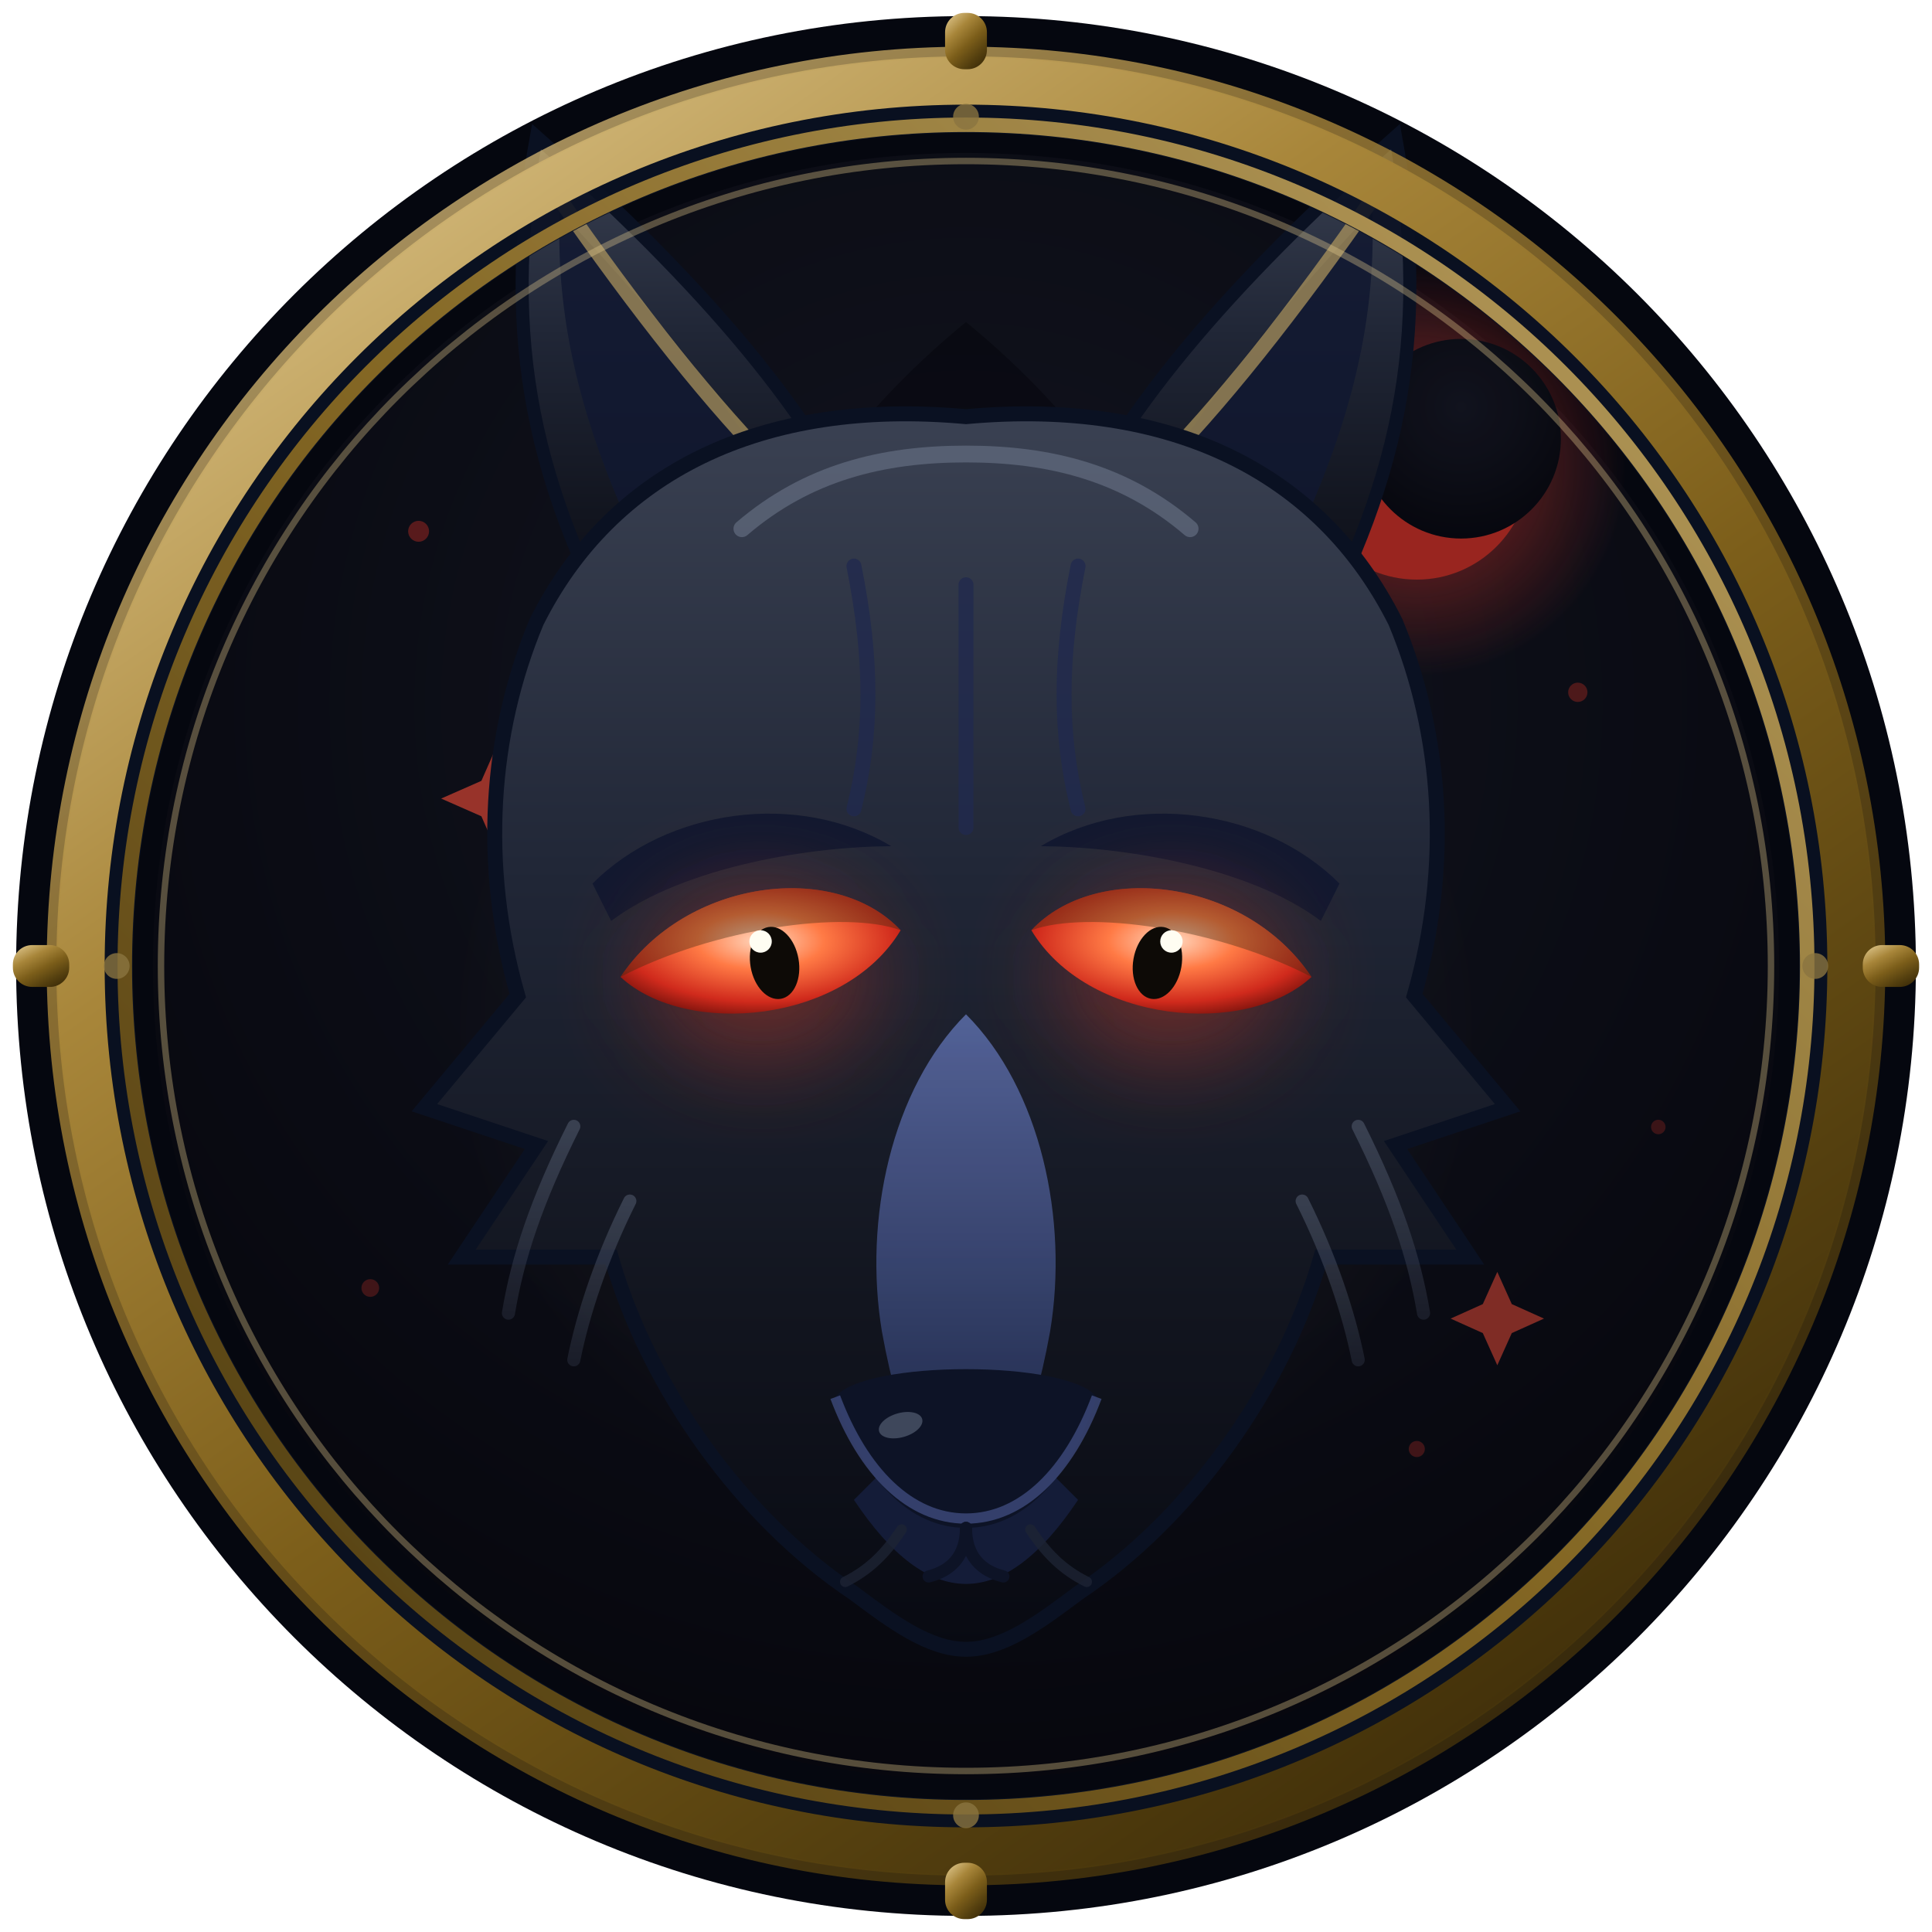
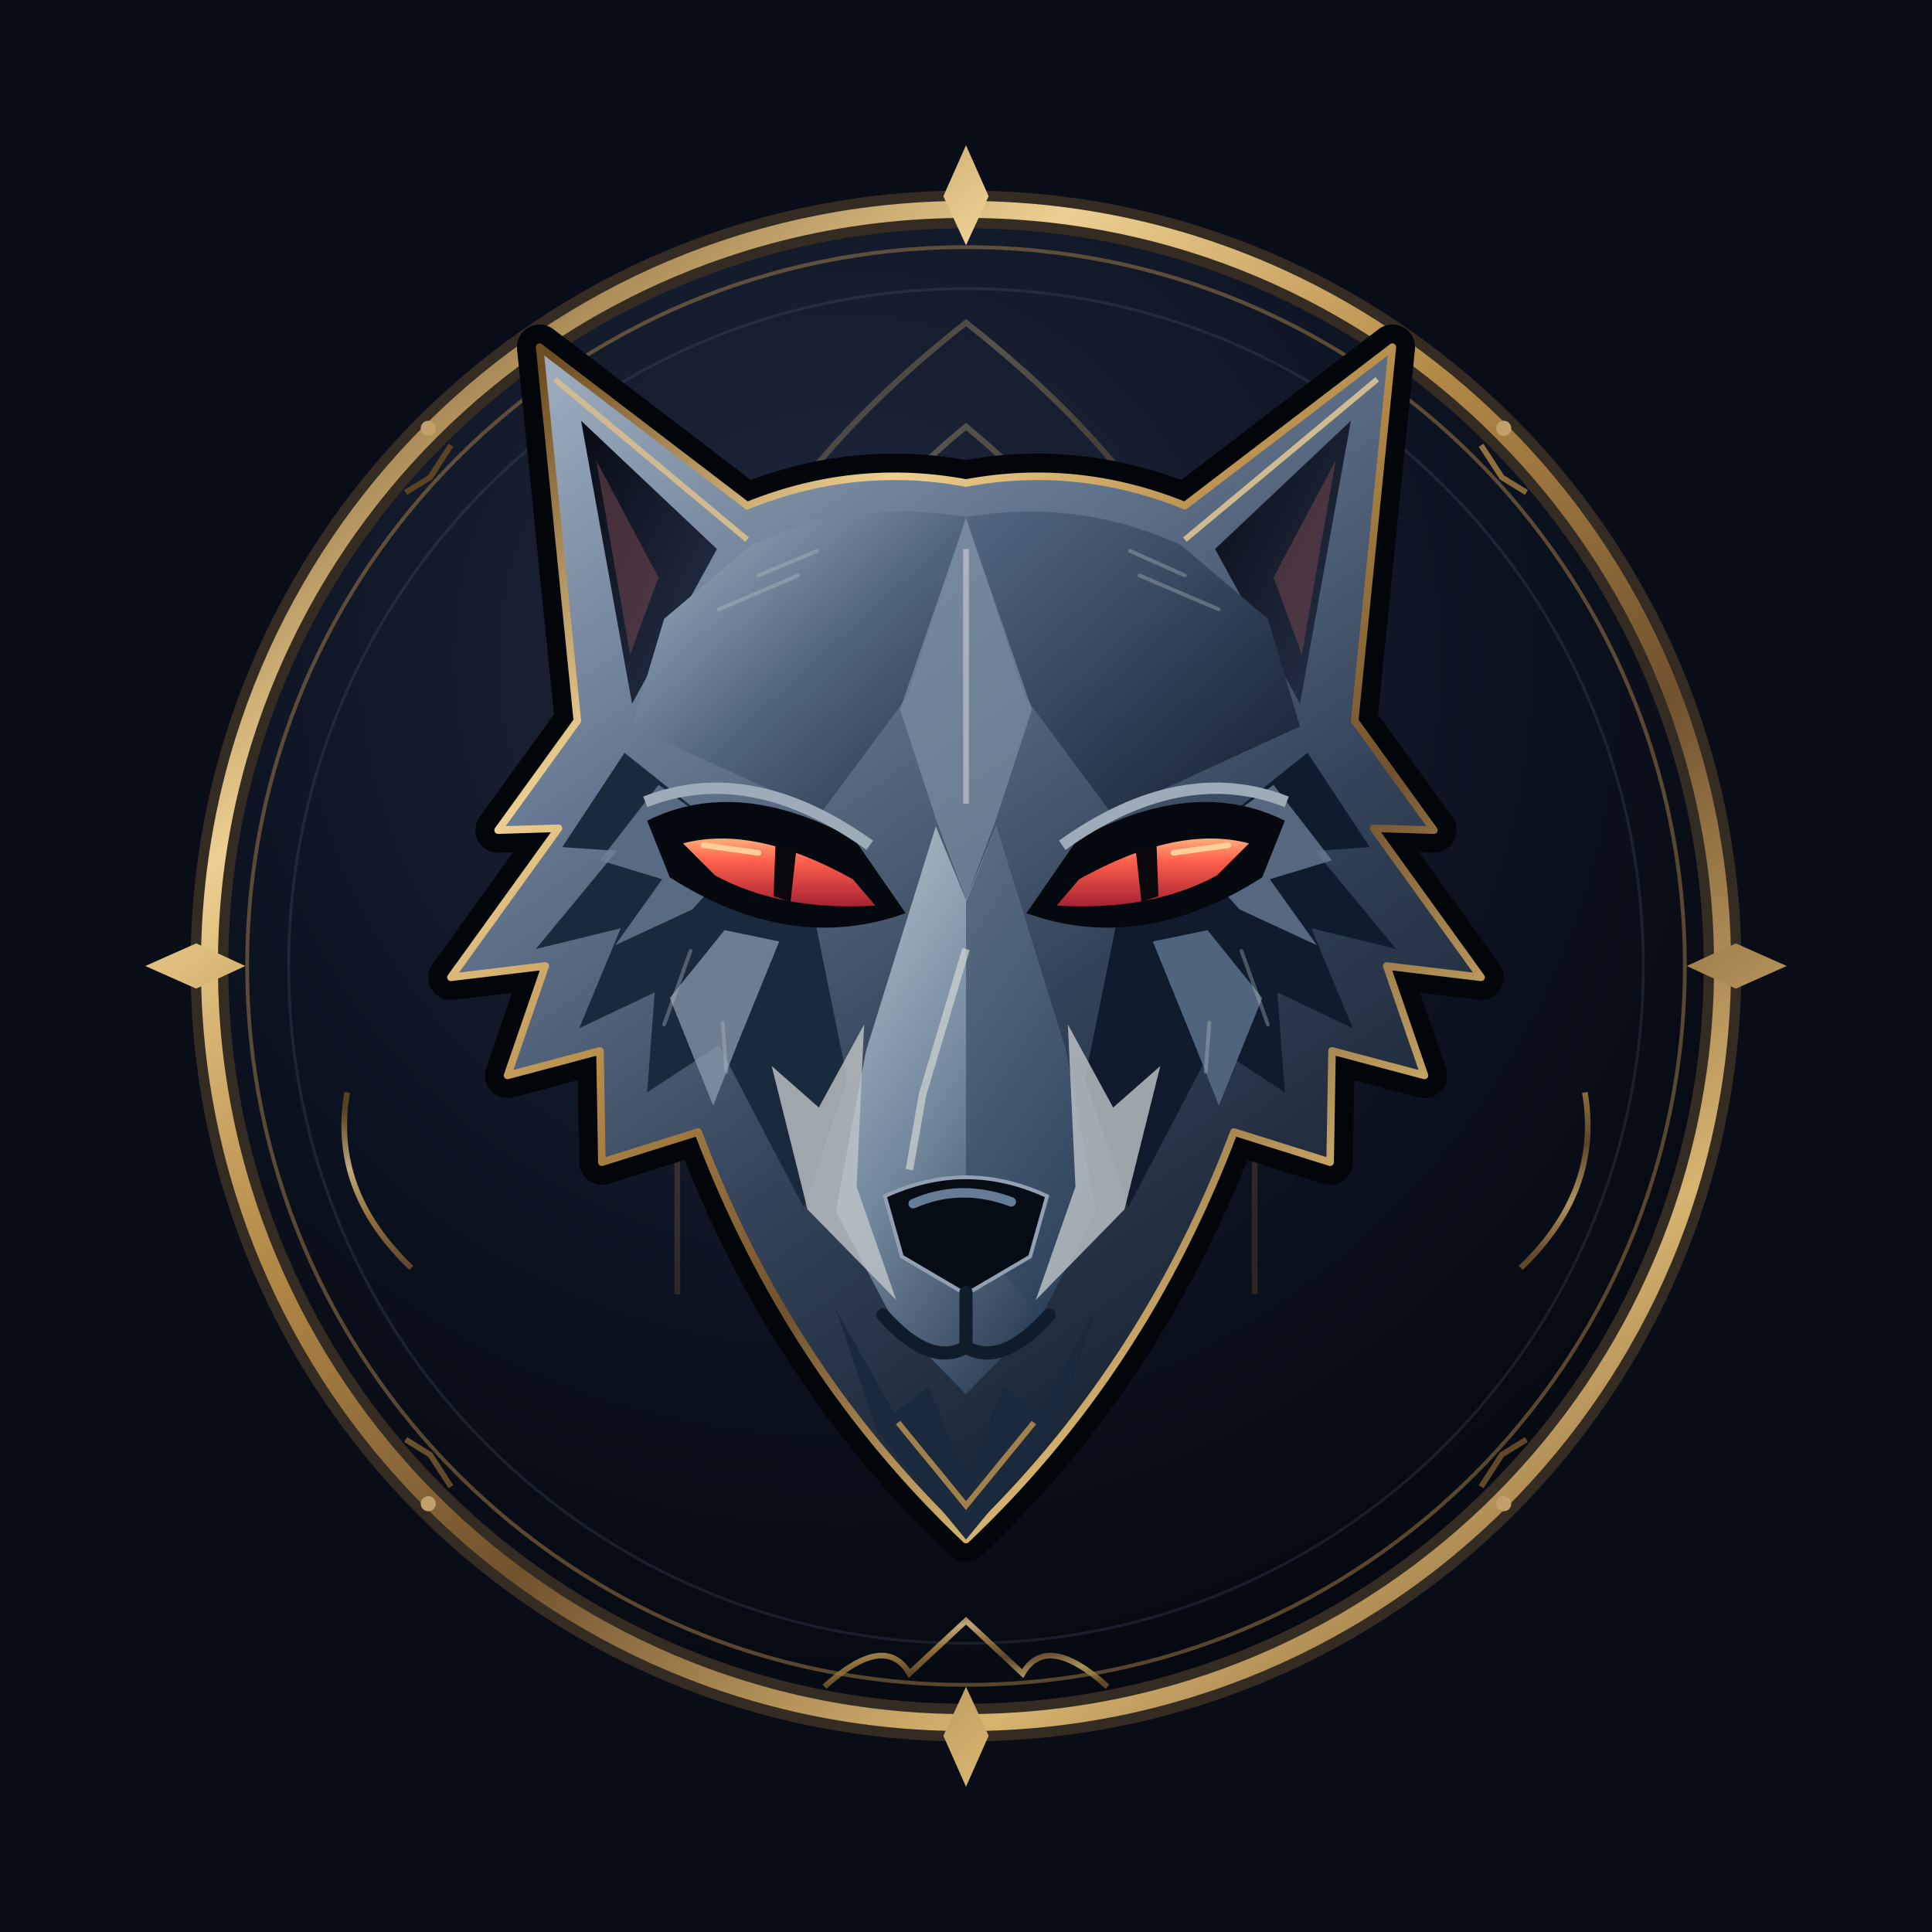
- <svg xmlns="http://www.w3.org/2000/svg" viewBox="0 0 240 240" role="img" aria-label="月夜狼首纹章">
-   <defs>
-     <radialGradient id="wmVignette" cx=".5" cy=".42" r=".75">
-       <stop offset="0" stop-color="#4a0e0e" stop-opacity="0" />
-       <stop offset=".8" stop-color="#4a0e0e" stop-opacity="0" />
-       <stop offset="1" stop-color="#5a1010" stop-opacity=".5" />
-     </radialGradient>
-     <radialGradient id="wmDisc" cx=".5" cy=".34" r=".85">
-       <stop offset="0" stop-color="#12141f" />
-       <stop offset=".55" stop-color="#0a0b13" />
-       <stop offset="1" stop-color="#030308" />
-     </radialGradient>
-     <linearGradient id="wmGold" x1=".15" y1="0" x2=".85" y2="1">
-       <stop offset="0" stop-color="#d9c084" />
-       <stop offset=".28" stop-color="#a8863a" />
-       <stop offset=".55" stop-color="#7c5e1a" />
-       <stop offset=".8" stop-color="#55400f" />
-       <stop offset="1" stop-color="#3a2a08" />
-     </linearGradient>
-     <linearGradient id="wmGoldRing2" x1="1" y1="0" x2="0" y2="1">
-       <stop offset="0" stop-color="#c3a867" />
-       <stop offset=".5" stop-color="#8a6b24" />
-       <stop offset="1" stop-color="#4e3a0e" />
-     </linearGradient>
-     <linearGradient id="wmFur" x1="0" y1="0" x2="0" y2="1">
-       <stop offset="0" stop-color="#3a4152" />
-       <stop offset=".38" stop-color="#202636" />
-       <stop offset=".72" stop-color="#12151f" />
-       <stop offset="1" stop-color="#080a12" />
-     </linearGradient>
-     <linearGradient id="wmFurEdge" x1="0" y1="0" x2="0" y2="1">
-       <stop offset="0" stop-color="#5a6478" />
-       <stop offset="1" stop-color="#2a3040" />
-     </linearGradient>
-     <radialGradient id="wmEyeG" cx=".5" cy=".42" r=".65">
-       <stop offset="0" stop-color="#ffd9c0" />
-       <stop offset=".35" stop-color="#ff7a45" />
-       <stop offset=".75" stop-color="#d02a1c" />
-       <stop offset="1" stop-color="#6e0f0a" />
-     </radialGradient>
-     <radialGradient id="wmHalo" cx=".5" cy=".5" r=".5">
-       <stop offset="0" stop-color="#c9b27a" stop-opacity=".18" />
-       <stop offset=".6" stop-color="#c9b27a" stop-opacity=".05" />
-       <stop offset="1" stop-color="#c9b27a" stop-opacity="0" />
-     </radialGradient>
-     <radialGradient id="wmMoonG" cx=".5" cy=".5" r=".5">
-       <stop offset="0" stop-color="#c03026" stop-opacity=".8" />
-       <stop offset="1" stop-color="#c03026" stop-opacity="0" />
-     </radialGradient>
-     <linearGradient id="wmMuzzle" x1="0" y1="0" x2="0" y2="1">
-       <stop offset="0" stop-color="#57679f" />
-       <stop offset="1" stop-color="#1b2445" />
-     </linearGradient>
-     <filter id="wmSoft" x="-60%" y="-60%" width="220%" height="220%">
-       <feGaussianBlur stdDeviation="3" />
-     </filter>
-     <filter id="wmSoft2" x="-80%" y="-80%" width="260%" height="260%">
-       <feGaussianBlur stdDeviation="5" />
-     </filter>
-   </defs>
-   <circle cx="120" cy="120" r="118" fill="#05070f" />
-   <circle cx="120" cy="120" r="101" fill="url(#wmDisc)" />
-   <g fill="#8a2420" opacity=".85">
-     <circle cx="52" cy="66" r="1.3" opacity=".7" />
-     <circle cx="84" cy="42" r="1" opacity=".55" />
-     <circle cx="196" cy="86" r="1.2" opacity=".6" />
-     <circle cx="176" cy="180" r="1" opacity=".5" />
-     <circle cx="46" cy="160" r="1.1" opacity=".5" />
-     <circle cx="206" cy="140" r=".9" opacity=".45" />
-   </g>
-   <g fill="#b03a2e">
-     <path d="M62 92 l2.2 5 5 2.2 -5 2.2 -2.2 5 -2.2 -5 -5 -2.2 5 -2.2 Z" opacity=".85" />
-     <path d="M186 158 l1.8 4 4 1.8 -4 1.8 -1.8 4 -1.8 -4 -4 -1.8 4 -1.8 Z" opacity=".7" />
-   </g>
-   <g opacity=".9">
-     <circle cx="176" cy="58" r="26" fill="url(#wmMoonG)" />
-     <circle cx="176" cy="58" r="14" fill="#a82820" />
-     <circle cx="181.5" cy="54.5" r="12.4" fill="url(#wmDisc)" />
-   </g>
-   <ellipse cx="120" cy="128" rx="64" ry="62" fill="url(#wmHalo)" />
-   <path d="M120 40 C142 58 156 84 156 118 L156 176 L84 176 L84 118 C84 84 98 58 120 40 Z" fill="#05060c" opacity=".55" />
-   <g transform="translate(120 126) scale(1.16) translate(-120 -126)">
-     <g id="wmEarL">
-       <path d="M84 88 C74 70 70 54 74 32 C92 48 104 62 110 76 C101 82 92 86 84 88 Z" fill="url(#wmFur)" stroke="#0a1122" stroke-width="1.4" />
-       <path d="M86 78 C79 64 76 52 76.5 40 C88 52 97 64 102 73 C96.5 76 91 78 86 78 Z" fill="#101830" opacity=".85" />
-       <path d="M76 38 C85 51 93 61 100 68" fill="none" stroke="#b39a5e" stroke-width="1.6" opacity=".7" stroke-linecap="round" />
+ <svg xmlns="http://www.w3.org/2000/svg" xmlns:xlink="http://www.w3.org/1999/xlink" viewBox="0 0 1024 1024" width="1024" height="1024">
+   <rect width="1024" height="1024" fill="#080d17" />
+   <g transform="translate(512 512) scale(1) translate(-512 -512)">
+     <defs>
+       <radialGradient id="disc" cx="42%" cy="30%" r="75%">
+         <stop stop-color="#202a3e" />
+         <stop offset=".58" stop-color="#0c1220" />
+         <stop offset="1" stop-color="#04070d" />
+       </radialGradient>
+       <linearGradient id="gold" x1="12%" y1="0" x2="88%" y2="100%">
+         <stop stop-color="#6e4d22" />
+         <stop offset=".22" stop-color="#edcf91" />
+         <stop offset=".4" stop-color="#b48a47" />
+         <stop offset=".61" stop-color="#71522e" />
+         <stop offset=".82" stop-color="#d7b470" />
+         <stop offset="1" stop-color="#79572d" />
+       </linearGradient>
+       <linearGradient id="steel" x1="15%" y1="0" x2="75%" y2="100%">
+         <stop stop-color="#9baabc" />
+         <stop offset=".27" stop-color="#667891" />
+         <stop offset=".59" stop-color="#344359" />
+         <stop offset="1" stop-color="#101824" />
+       </linearGradient>
+       <linearGradient id="leftPlane" x1="0" y1="0" x2="100%" y2="100%">
+         <stop stop-color="#a6b5c6" />
+         <stop offset=".53" stop-color="#51647e" />
+         <stop offset="1" stop-color="#263449" />
+       </linearGradient>
+       <linearGradient id="rightPlane" x1="0" y1="0" x2="100%" y2="100%">
+         <stop stop-color="#536783" />
+         <stop offset="1" stop-color="#152032" />
+       </linearGradient>
+       <linearGradient id="muzzle" x1="0" y1="0" x2="70%" y2="100%">
+         <stop stop-color="#b9c4cd" />
+         <stop offset=".5" stop-color="#75899f" />
+         <stop offset="1" stop-color="#273951" />
+       </linearGradient>
+       <linearGradient id="eye" x1="0" y1="0" x2="0" y2="100%">
+         <stop stop-color="#ffad7b" />
+         <stop offset=".32" stop-color="#ff614d" />
+         <stop offset="1" stop-color="#a72132" />
+       </linearGradient>
+       <linearGradient id="ear" x1="0" y1="0" x2="100%" y2="100%">
+         <stop stop-color="#070b15" />
+         <stop offset="1" stop-color="#28334a" />
+       </linearGradient>
+       <path id="wolf-outline" d="M286 184 L396 268 Q453 245 512 256 Q571 245 628 268 L738 184 L718 382 L760 440 L728 439 L785 518 L735 512 L755 570 L706 557 L705 616 L654 600 Q606 727 512 816 Q418 727 370 600 L319 616 L318 557 L269 570 L289 512 L239 518 L296 439 L264 440 L306 382 Z" />
+     </defs>
+     <g id="halo">
+       <circle cx="512" cy="512" r="401" fill="url(#disc)" stroke="#342c23" stroke-width="20" />
+       <circle cx="512" cy="512" r="401" fill="none" stroke="url(#gold)" stroke-width="9" />
+       <circle cx="512" cy="512" r="381" fill="none" stroke="#aa824a" stroke-width="2" opacity=".5" />
+       <circle cx="512" cy="512" r="359" fill="none" stroke="#7183a0" stroke-width="1.5" opacity=".17" />
+       <path d="M359 686 V435 Q359 291 512 171 Q665 291 665 435 V686 M396 683 V439 Q396 322 512 226 Q628 322 628 439 V683" fill="none" stroke="url(#gold)" stroke-width="3" opacity=".3" />
+       <path d="M512 77 L524 104 L512 130 L500 104 Z M512 894 L524 920 L512 947 L500 920 Z M77 512 L104 500 L130 512 L104 524 Z M894 512 L920 500 L947 512 L920 524 Z" fill="url(#gold)" />
+       <g fill="none" stroke="url(#gold)" stroke-width="3" opacity=".8">
+         <path d="M215 261 L228 253 L239 236 M785 236 L796 253 L809 261 M215 763 L228 771 L239 788 M785 788 L796 771 L809 763" />
+         <path d="M437 894 Q469 865 482 887 L512 859 L542 887 Q555 865 587 894" />
+         <path d="M184 579 Q175 631 218 672 M806 672 Q849 631 840 579" />
+       </g>
+       <g fill="#c3a069">
+         <circle cx="227" cy="227" r="4" />
+         <circle cx="797" cy="227" r="4" />
+         <circle cx="227" cy="797" r="4" />
+         <circle cx="797" cy="797" r="4" />
+       </g>
    </g>
-     <use href="#wmEarL" transform="translate(240 0) scale(-1 1)" />
-     <path d="M120 62     C142 60 158 68 166 84     C171 96 172 110 168 124     L178 136 L166 140 L174 152 L158 152     C154 166 144 180 132 188     C128 191 124 194 120 194     C116 194 112 191 108 188     C96 180 86 166 82 152     L66 152 L74 140 L62 136     L72 124     C68 110 69 96 74 84     C82 68 98 60 120 62 Z" fill="url(#wmFur)" stroke="#0a1122" stroke-width="1.6" />
-     <g fill="none" stroke="url(#wmFurEdge)" stroke-width="1.4" opacity=".5" stroke-linecap="round">
-       <path d="M78 138 C74 146 72 152 71 158" />
-       <path d="M84 146 C81 152 79 158 78 163" />
-       <path d="M162 138 C166 146 168 152 169 158" />
-       <path d="M156 146 C159 152 161 158 162 163" />
+     <g id="wolf">
+       <use xlink:href="#wolf-outline" fill="#02050a" stroke="#02050a" stroke-width="24" stroke-linejoin="round" />
+       <use xlink:href="#wolf-outline" fill="url(#steel)" stroke="url(#gold)" stroke-width="4" stroke-linejoin="round" />
+       <path d="M308 223 L380 291 L335 373 Z" fill="url(#ear)" />
+       <path d="M716 223 L644 291 L689 373 Z" fill="url(#ear)" />
+       <path d="M316 244 L334 347 L349 306 Z M708 244 L690 347 L675 306 Z" fill="#67404a" opacity=".62" />
+       <path d="M294 201 L396 286 M730 201 L628 286" fill="none" stroke="#d0bb91" stroke-width="3" />
+       <path d="M398 289 Q452 264 512 274 L481 369 L435 431 L335 385 L352 328 Z" fill="url(#leftPlane)" />
+       <path d="M626 289 Q572 264 512 274 L543 369 L589 431 L689 385 L672 328 Z" fill="url(#rightPlane)" />
+       <path d="M512 275 L547 376 L528 434 L512 477 L496 434 L477 376 Z" fill="#8291a7" opacity=".63" />
+       <path d="M512 291 L512 426" fill="none" stroke="#d6d9d5" stroke-width="3" opacity=".55" />
+       <path d="M331 399 L298 449 L327 451 L284 503 L329 492 L307 545 L347 526 L343 579 L381 554 L426 640 L449 572 L430 478 Z" fill="#1b293d" />
+       <path d="M693 399 L726 449 L697 451 L740 503 L695 492 L717 545 L677 526 L681 579 L643 554 L598 640 L575 572 L594 478 Z" fill="#101b2d" />
+       <path d="M318 456 L349 416 L396 450 L367 482 L326 501 L351 466 Z M706 456 L675 416 L628 450 L657 482 L698 501 L673 466 Z" fill="#6e829b" opacity=".74" />
+       <path d="M355 529 L384 493 L413 499 L391 553 L378 586 Z" fill="#91a1b2" opacity=".7" />
+       <path d="M669 529 L640 493 L611 499 L633 553 L646 586 Z" fill="#51647e" />
+       <path d="M343 435 Q391 411 453 445 L480 484 Q419 506 355 465 Z M681 435 Q633 411 571 445 L544 484 Q605 506 669 465 Z" fill="#040910" />
+       <path d="M362 447 Q400 437 452 466 L464 480 Q414 483 379 464 Z M662 447 Q624 437 572 466 L560 480 Q610 483 645 464 Z" fill="url(#eye)" />
+       <path d="M411 448 L422 451 L419 478 L410 475 Z M613 448 L602 451 L605 478 L614 475 Z" fill="#0a080d" />
+       <path d="M373 448 L402 452 M651 448 L622 452" fill="none" stroke="#ffcf9a" stroke-width="3" stroke-linecap="round" />
+       <path d="M342 425 Q398 403 461 448 M682 425 Q626 403 563 448" fill="none" stroke="#9eacb9" stroke-width="6" />
+       <path d="M496 438 L512 477 L528 438 L565 557 L581 642 L551 699 L512 739 L473 699 L443 642 L459 557 Z" fill="url(#muzzle)" />
+       <path d="M512 478 L512 649 L551 699 L581 642 L565 557 L528 438 Z" fill="#30455f" opacity=".6" />
+       <path d="M458 543 L434 587 L409 565 L428 641 L475 689 L454 629 Z M566 543 L590 587 L615 565 L596 641 L549 689 L570 629 Z" fill="#c0c7c9" opacity=".8" />
+       <path d="M512 503 L489 580 L482 620" fill="none" stroke="#d0d5d3" stroke-width="4" opacity=".7" />
+       <path d="M469 634 Q512 614 555 634 L546 666 L512 686 L478 666 Z" fill="#060c15" stroke="#91a1b2" stroke-width="2" />
+       <path d="M484 638 Q509 627 536 637" fill="none" stroke="#667c96" stroke-width="5" stroke-linecap="round" />
+       <path d="M512 685 V714 M468 697 Q493 725 512 714 Q531 725 556 697" fill="none" stroke="#101b2b" stroke-width="7" stroke-linecap="round" />
+       <path d="M443 694 L474 749 L492 735 L512 782 L532 735 L550 749 L581 694 L559 759 L512 816 L465 759 Z" fill="#1b293c" />
+       <path d="M476 754 L512 798 L548 754" fill="none" stroke="#a0804b" stroke-width="3" />
+       <g fill="none" stroke="#bac3c9" stroke-width="2" opacity=".35" stroke-linecap="round">
+         <path d="M402 305 L433 292 M381 323 L423 305 M628 305 L599 292 M646 323 L604 305" />
+         <path d="M366 504 L352 543 M383 542 L385 568 M658 504 L672 543 M641 542 L639 568" />
+       </g>
    </g>
-     <path d="M96 74 C103 68 111 66 120 66 C129 66 137 68 144 74" fill="none" stroke="#6a7488" stroke-width="1.8" opacity=".6" stroke-linecap="round" />
-     <g fill="none" stroke="#20294d" stroke-width="1.6" opacity=".8" stroke-linecap="round">
-       <path d="M108 78 C110 88 110 96 108 104" />
-       <path d="M120 80 C120 90 120 98 120 106" />
-       <path d="M132 78 C130 88 130 96 132 104" />
-     </g>
-     <g fill="#101830">
-       <path d="M80 112 C88 104 102 102 112 108 C104 108 90 110 82 116 Z" />
-       <path d="M160 112 C152 104 138 102 128 108 C136 108 150 110 158 116 Z" />
-     </g>
-     <g id="wmEyeL">
-       <ellipse cx="98" cy="122" rx="12" ry="9" fill="#d23a20" opacity=".42" filter="url(#wmSoft2)" />
-       <path d="M83 122 C90 111.5 106 109.5 113 117 C107 127 90 128.5 83 122 Z" fill="url(#wmEyeG)" />
-       <path d="M83 122 C90 111.5 106 109.5 113 117 C107 114.8 93 116.8 83 122 Z" fill="#3a2a10" opacity=".38" />
-       <ellipse cx="99.5" cy="120.5" rx="2.6" ry="3.9" transform="rotate(-10 99.5 120.5)" fill="#0d0a06" />
-       <circle cx="98" cy="118.2" r="1.2" fill="#fffdf2" />
-     </g>
-     <use href="#wmEyeL" transform="translate(240 0) scale(-1 1)" />
-     <path d="M120 126 C128 134 131 148 129 160 C127 171 124 177 120 181 C116 177 113 171 111 160 C109 148 112 134 120 126 Z" fill="url(#wmMuzzle)" opacity=".92" />
-     <path d="M108 178 C112 184 116 187 120 187 C124 187 128 184 132 178 L128 174 C125 178 115 178 112 174 Z" fill="#141c38" />
-     <path d="M106 167 C109 176 114 181 120 181 C126 181 131 176 134 167 C131 163 109 163 106 167 Z" fill="#0d1326" />
-     <path d="M106 167 C109 175 114 180 120 180 C126 180 131 175 134 167" fill="none" stroke="#3d4a7c" stroke-width="1.1" opacity=".8" />
-     <ellipse cx="113" cy="170" rx="2.4" ry="1.3" transform="rotate(-16 113 170)" fill="#4a5468" opacity=".8" />
-     <path d="M120 181 C120 184 118.4 185.6 116 186.2" fill="none" stroke="#0d1326" stroke-width="1.3" stroke-linecap="round" />
-     <path d="M120 181 C120 184 121.6 185.6 124 186.2" fill="none" stroke="#0d1326" stroke-width="1.3" stroke-linecap="round" />
-   </g>
-   <g fill="none" stroke="#1d2333" stroke-width="1.3" opacity=".8" stroke-linecap="round">
-     <path d="M112 190 C110 193 108 195 105 196.5" />
-     <path d="M128 190 C130 193 132 195 135 196.5" />
-   </g>
-   <circle cx="120" cy="120" r="101" fill="url(#wmVignette)" />
-   <circle cx="120" cy="120" r="107" fill="none" stroke="#0a1122" stroke-width="7" opacity=".9" />
-   <circle cx="120" cy="120" r="110" fill="none" stroke="url(#wmGold)" stroke-width="6" />
-   <circle cx="120" cy="120" r="104.5" fill="none" stroke="url(#wmGoldRing2)" stroke-width="1.8" opacity=".95" />
-   <circle cx="120" cy="120" r="100" fill="none" stroke="#e8cf8e" stroke-width=".8" opacity=".35" />
-   <circle cx="120" cy="120" r="113.5" fill="none" stroke="url(#wmGold)" stroke-width="1.4" opacity=".8" />
-   <g fill="url(#wmGold)">
-     <rect x="117.4" y="1.6" width="5.2" height="7" rx="2.4" />
-     <rect x="117.4" y="231.4" width="5.2" height="7" rx="2.4" />
-     <rect x="1.6" y="117.4" width="7" height="5.2" rx="2.4" />
-     <rect x="231.4" y="117.4" width="7" height="5.2" rx="2.4" />
-   </g>
-   <g fill="#8a7440" opacity=".8">
-     <circle cx="120" cy="14.5" r="1.6" />
-     <circle cx="120" cy="225.5" r="1.6" />
-     <circle cx="14.5" cy="120" r="1.6" />
-     <circle cx="225.5" cy="120" r="1.6" />
  </g>
</svg>
